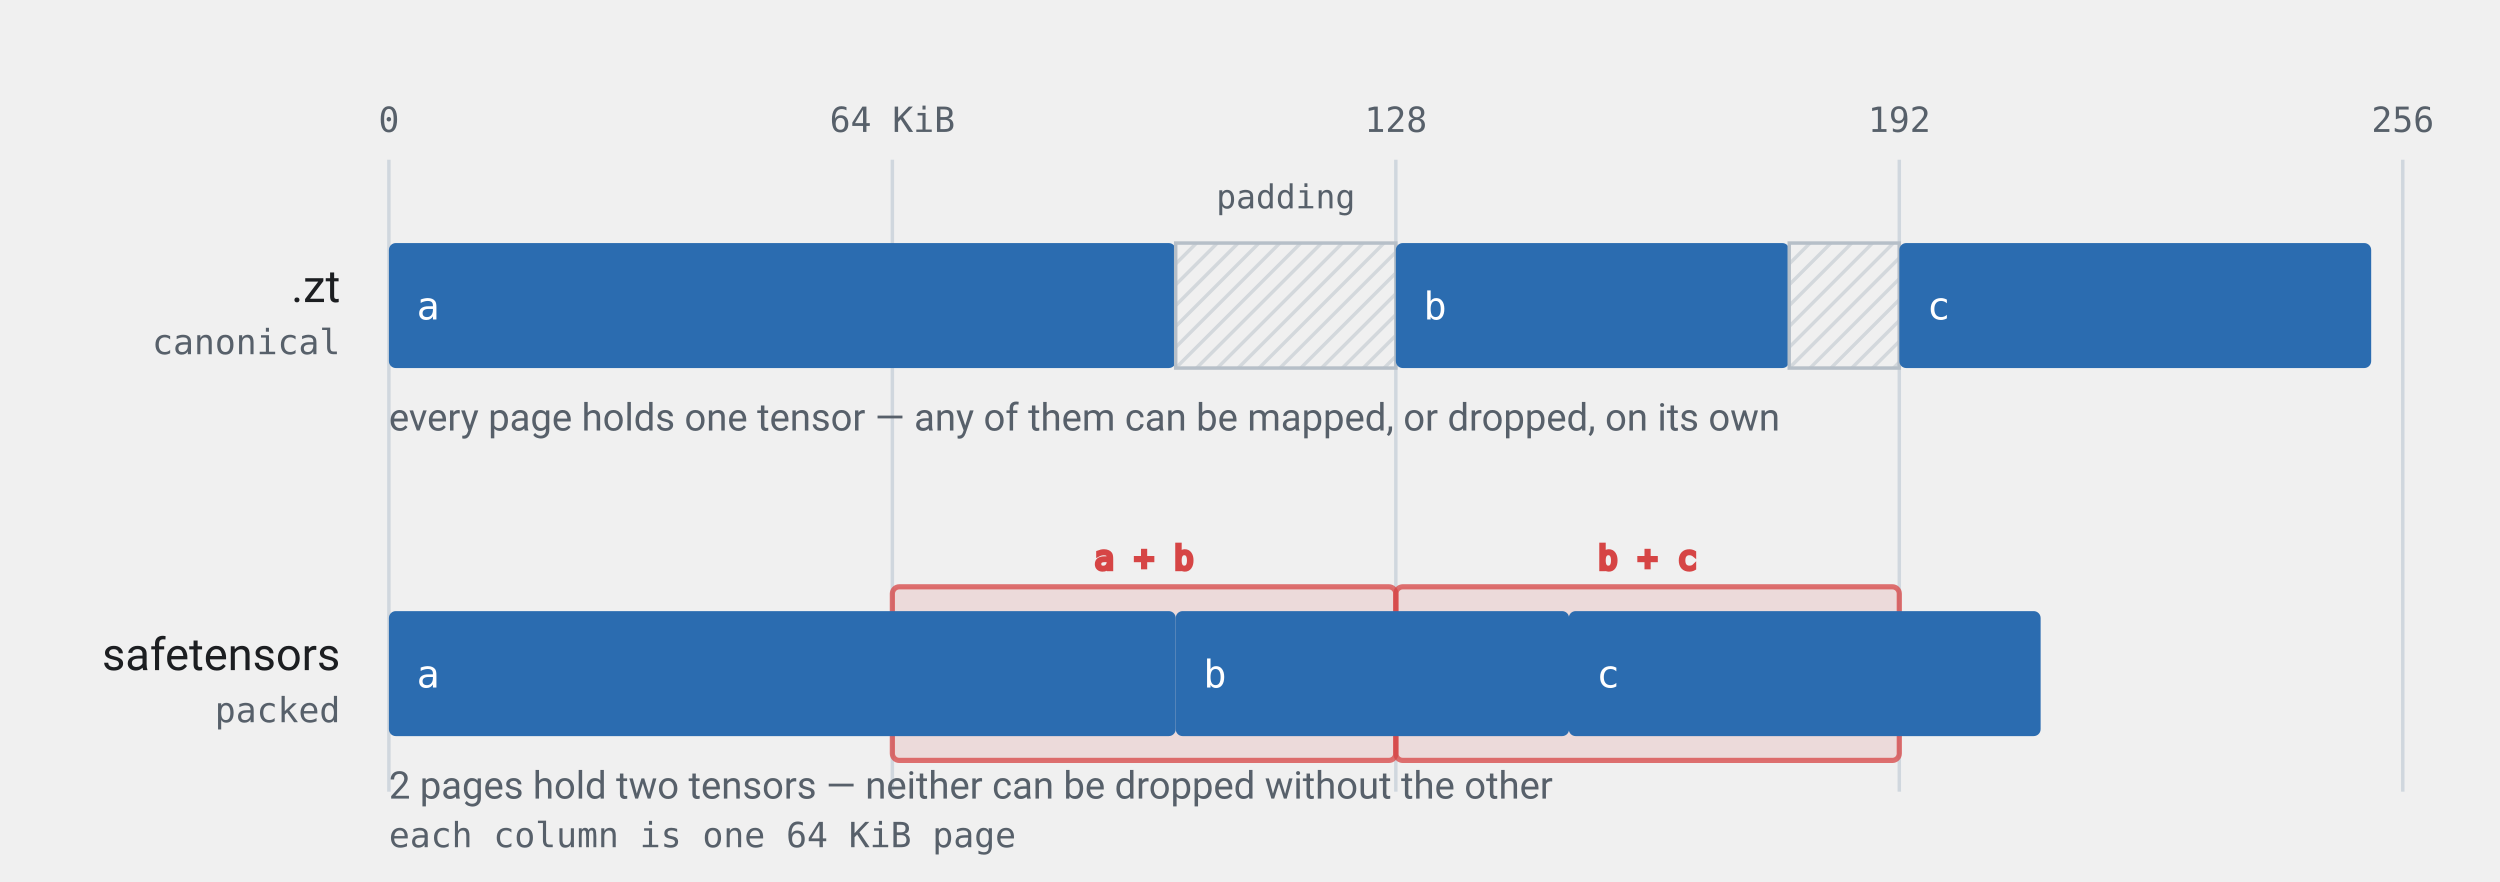
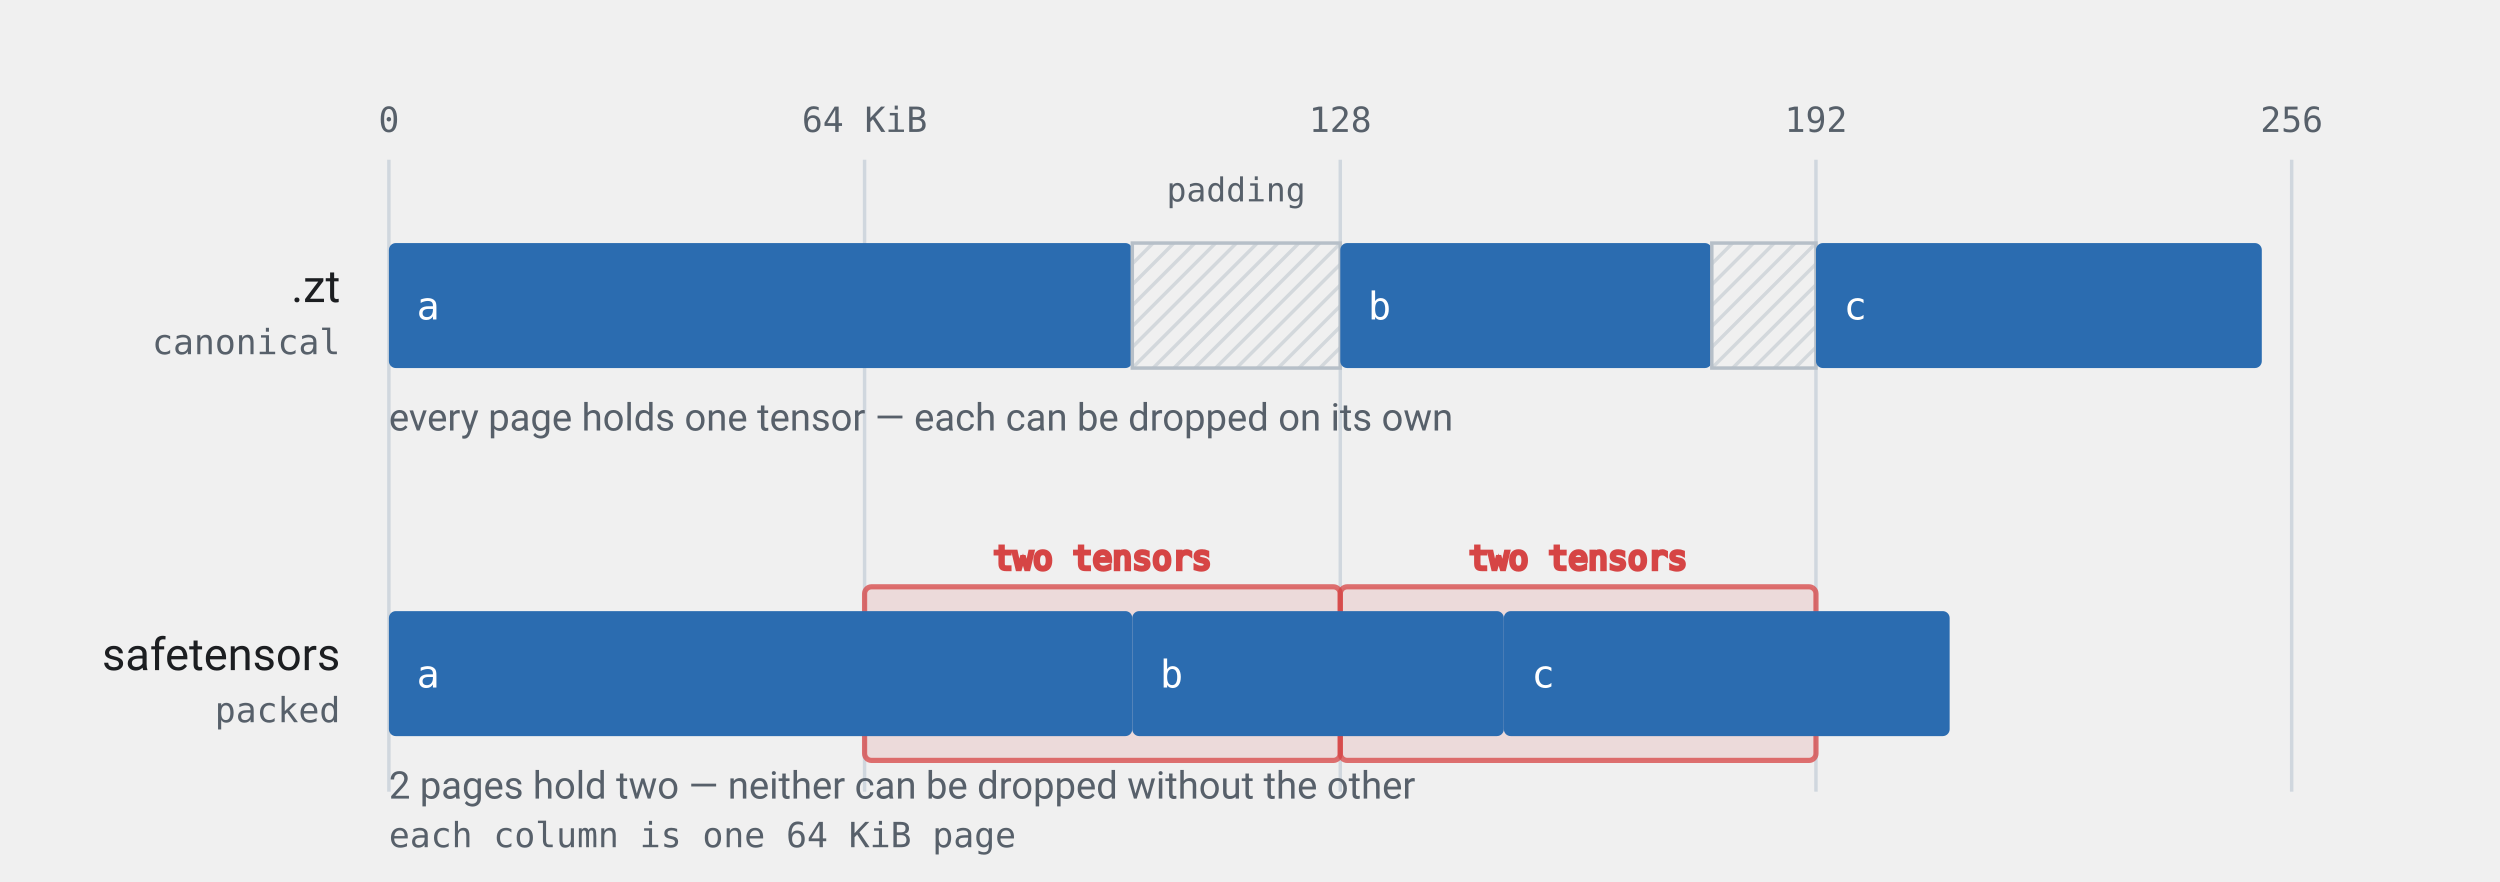
- <svg xmlns="http://www.w3.org/2000/svg" viewBox="0 0 720 254" width="720" height="254" role="img" aria-label="The same three tensors written twice. In canonical .zt each starts on a 64 KiB page boundary and padding fills the rest, so every page holds one tensor. In safetensors they are packed back to back and two pages end up holding two tensors each.">
+ <svg xmlns="http://www.w3.org/2000/svg" viewBox="0 0 720 254" width="720" height="254" role="img" aria-label="The same three tensors written twice. In canonical .zt each starts on a 64 KiB page boundary and every page holds one tensor. In safetensors they are packed back to back and two pages hold two.">
  <style>
    text { font-family: system-ui, -apple-system, "Segoe UI", Roboto, sans-serif; }
    .mono { font-family: ui-monospace, SFMono-Regular, Menlo, Consolas, monospace; }
    .fg { fill: #1c1e21; }
    .dim { fill: #57606a; }
    .rule { stroke: #d0d7de; }
    .edge { stroke: #b6bfc8; }
    .fill-alt { fill: #f6f7f8; }
    .accent { fill: #2b6cb0; }
    .accent-s { stroke: #2b6cb0; }
    .on-accent { fill: #ffffff; }
    .pad { stroke: #b6bfc8; }
    .warn { fill: #d64545; stroke: #d64545; }
    @media (prefers-color-scheme: dark) {
      .fg { fill: #e3e3e3; }
      .dim { fill: #a8a8a8; }
      .rule { stroke: #3a3b3f; }
      .edge { stroke: #4d4e53; }
      .fill-alt { fill: #242526; }
      .accent { fill: #78a9e0; }
      .accent-s { stroke: #78a9e0; }
      .on-accent { fill: #1b1b1d; }
      .pad { stroke: #4d4e53; }
      .warn { fill: #f08a8a; stroke: #f08a8a; }
    }
  </style>
  <line class="rule" x1="112.0" y1="46" x2="112.0" y2="228" stroke-width="1" />
-   <text class="mono dim" x="112.0" y="38" font-size="10" text-anchor="middle">0</text>
-   <line class="rule" x1="257.0" y1="46" x2="257.0" y2="228" stroke-width="1" />
-   <text class="mono dim" x="257.0" y="38" font-size="10" text-anchor="middle">64 KiB</text>
-   <line class="rule" x1="402.0" y1="46" x2="402.0" y2="228" stroke-width="1" />
-   <text class="mono dim" x="402.0" y="38" font-size="10" text-anchor="middle">128</text>
-   <line class="rule" x1="547.0" y1="46" x2="547.0" y2="228" stroke-width="1" />
-   <text class="mono dim" x="547.0" y="38" font-size="10" text-anchor="middle">192</text>
-   <line class="rule" x1="692.0" y1="46" x2="692.0" y2="228" stroke-width="1" />
-   <text class="mono dim" x="692.0" y="38" font-size="10" text-anchor="middle">256</text>
-   <text class="mono dim" x="112.0" y="244" font-size="10">each column is one 64 KiB page</text>
-   <text class="fg" x="98.0" y="87" font-size="13" text-anchor="end">.zt</text>
-   <text class="mono dim" x="98.0" y="102" font-size="10" text-anchor="end">canonical</text>
-   <rect class="accent" x="112.0" y="70" width="226.6" height="36" rx="2" />
-   <text class="mono on-accent" x="120.0" y="92" font-size="11">a</text>
+   <text class="mono dim" x="112.0" y="38.0" font-size="10" text-anchor="middle" xml:space="preserve">0</text>
+   <line class="rule" x1="249.0" y1="46" x2="249.0" y2="228" stroke-width="1" />
+   <text class="mono dim" x="249.0" y="38.0" font-size="10" text-anchor="middle" xml:space="preserve">64 KiB</text>
+   <line class="rule" x1="386.0" y1="46" x2="386.0" y2="228" stroke-width="1" />
+   <text class="mono dim" x="386.0" y="38.0" font-size="10" text-anchor="middle" xml:space="preserve">128</text>
+   <line class="rule" x1="523.0" y1="46" x2="523.0" y2="228" stroke-width="1" />
+   <text class="mono dim" x="523.0" y="38.0" font-size="10" text-anchor="middle" xml:space="preserve">192</text>
+   <line class="rule" x1="660.0" y1="46" x2="660.0" y2="228" stroke-width="1" />
+   <text class="mono dim" x="660.0" y="38.0" font-size="10" text-anchor="middle" xml:space="preserve">256</text>
+   <text class="mono dim" x="112.0" y="244.0" font-size="10" xml:space="preserve">each column is one 64 KiB page</text>
+   <text class="fg" x="98.0" y="87.0" font-size="13" text-anchor="end" xml:space="preserve">.zt</text>
+   <text class="mono dim" x="98.0" y="102.0" font-size="10" text-anchor="end" xml:space="preserve">canonical</text>
+   <rect class="accent" x="112.0" y="70" width="214.1" height="36" rx="2" />
+   <text class="mono on-accent" x="120.0" y="92.0" font-size="11" xml:space="preserve">a</text>
  <clipPath id="c70128">
-     <rect x="338.6" y="70" width="63.4" height="36" />
+     <rect x="326.1" y="70" width="59.9" height="36" />
  </clipPath>
  <g class="pad" stroke-width="1" opacity="0.5" clip-path="url(#c70128)">
-     <line x1="302.6" y1="106" x2="338.6" y2="70" />
-     <line x1="308.6" y1="106" x2="344.6" y2="70" />
-     <line x1="314.6" y1="106" x2="350.6" y2="70" />
-     <line x1="320.6" y1="106" x2="356.6" y2="70" />
-     <line x1="326.6" y1="106" x2="362.6" y2="70" />
-     <line x1="332.6" y1="106" x2="368.6" y2="70" />
-     <line x1="338.6" y1="106" x2="374.6" y2="70" />
-     <line x1="344.6" y1="106" x2="380.6" y2="70" />
-     <line x1="350.6" y1="106" x2="386.6" y2="70" />
-     <line x1="356.6" y1="106" x2="392.6" y2="70" />
-     <line x1="362.6" y1="106" x2="398.6" y2="70" />
-     <line x1="368.6" y1="106" x2="404.6" y2="70" />
-     <line x1="374.6" y1="106" x2="410.6" y2="70" />
-     <line x1="380.6" y1="106" x2="416.6" y2="70" />
-     <line x1="386.6" y1="106" x2="422.6" y2="70" />
-     <line x1="392.6" y1="106" x2="428.6" y2="70" />
-     <line x1="398.6" y1="106" x2="434.6" y2="70" />
-     <line x1="404.6" y1="106" x2="440.6" y2="70" />
-     <line x1="410.6" y1="106" x2="446.6" y2="70" />
-     <line x1="416.6" y1="106" x2="452.6" y2="70" />
-     <line x1="422.6" y1="106" x2="458.6" y2="70" />
-     <line x1="428.6" y1="106" x2="464.6" y2="70" />
-     <line x1="434.6" y1="106" x2="470.6" y2="70" />
+     <line x1="290.1" y1="106" x2="326.1" y2="70" />
+     <line x1="296.1" y1="106" x2="332.1" y2="70" />
+     <line x1="302.1" y1="106" x2="338.1" y2="70" />
+     <line x1="308.1" y1="106" x2="344.1" y2="70" />
+     <line x1="314.1" y1="106" x2="350.1" y2="70" />
+     <line x1="320.1" y1="106" x2="356.1" y2="70" />
+     <line x1="326.1" y1="106" x2="362.1" y2="70" />
+     <line x1="332.1" y1="106" x2="368.1" y2="70" />
+     <line x1="338.1" y1="106" x2="374.1" y2="70" />
+     <line x1="344.1" y1="106" x2="380.1" y2="70" />
+     <line x1="350.1" y1="106" x2="386.1" y2="70" />
+     <line x1="356.1" y1="106" x2="392.1" y2="70" />
+     <line x1="362.1" y1="106" x2="398.1" y2="70" />
+     <line x1="368.1" y1="106" x2="404.1" y2="70" />
+     <line x1="374.1" y1="106" x2="410.1" y2="70" />
+     <line x1="380.1" y1="106" x2="416.1" y2="70" />
+     <line x1="386.1" y1="106" x2="422.1" y2="70" />
+     <line x1="392.1" y1="106" x2="428.1" y2="70" />
+     <line x1="398.1" y1="106" x2="434.1" y2="70" />
+     <line x1="404.1" y1="106" x2="440.1" y2="70" />
+     <line x1="410.1" y1="106" x2="446.1" y2="70" />
+     <line x1="416.1" y1="106" x2="452.1" y2="70" />
  </g>
-   <rect x="338.6" y="70" width="63.4" height="36" fill="none" class="edge" stroke-width="1" />
-   <text class="mono dim" x="370.3" y="60" font-size="9.5" text-anchor="middle">padding</text>
-   <rect class="accent" x="402.0" y="70" width="113.3" height="36" rx="2" />
-   <text class="mono on-accent" x="410.0" y="92" font-size="11">b</text>
+   <rect x="326.1" y="70" width="59.9" height="36" fill="none" class="edge" stroke-width="1" />
+   <text class="mono dim" x="356.0" y="58.0" font-size="9.5" text-anchor="middle" xml:space="preserve">padding</text>
+   <rect class="accent" x="386.0" y="70" width="107.0" height="36" rx="2" />
+   <text class="mono on-accent" x="394.0" y="92.0" font-size="11" xml:space="preserve">b</text>
  <clipPath id="c70192">
-     <rect x="515.3" y="70" width="31.7" height="36" />
+     <rect x="493.0" y="70" width="30.0" height="36" />
  </clipPath>
  <g class="pad" stroke-width="1" opacity="0.5" clip-path="url(#c70192)">
-     <line x1="479.3" y1="106" x2="515.3" y2="70" />
-     <line x1="485.3" y1="106" x2="521.3" y2="70" />
-     <line x1="491.3" y1="106" x2="527.3" y2="70" />
-     <line x1="497.3" y1="106" x2="533.3" y2="70" />
-     <line x1="503.3" y1="106" x2="539.3" y2="70" />
-     <line x1="509.3" y1="106" x2="545.3" y2="70" />
-     <line x1="515.3" y1="106" x2="551.3" y2="70" />
-     <line x1="521.3" y1="106" x2="557.3" y2="70" />
-     <line x1="527.3" y1="106" x2="563.3" y2="70" />
-     <line x1="533.3" y1="106" x2="569.3" y2="70" />
-     <line x1="539.3" y1="106" x2="575.3" y2="70" />
-     <line x1="545.3" y1="106" x2="581.3" y2="70" />
-     <line x1="551.3" y1="106" x2="587.3" y2="70" />
-     <line x1="557.3" y1="106" x2="593.3" y2="70" />
-     <line x1="563.3" y1="106" x2="599.3" y2="70" />
-     <line x1="569.3" y1="106" x2="605.3" y2="70" />
-     <line x1="575.3" y1="106" x2="611.3" y2="70" />
-     <line x1="581.3" y1="106" x2="617.3" y2="70" />
+     <line x1="457.0" y1="106" x2="493.0" y2="70" />
+     <line x1="463.0" y1="106" x2="499.0" y2="70" />
+     <line x1="469.0" y1="106" x2="505.0" y2="70" />
+     <line x1="475.0" y1="106" x2="511.0" y2="70" />
+     <line x1="481.0" y1="106" x2="517.0" y2="70" />
+     <line x1="487.0" y1="106" x2="523.0" y2="70" />
+     <line x1="493.0" y1="106" x2="529.0" y2="70" />
+     <line x1="499.0" y1="106" x2="535.0" y2="70" />
+     <line x1="505.0" y1="106" x2="541.0" y2="70" />
+     <line x1="511.0" y1="106" x2="547.0" y2="70" />
+     <line x1="517.0" y1="106" x2="553.0" y2="70" />
+     <line x1="523.0" y1="106" x2="559.0" y2="70" />
+     <line x1="529.0" y1="106" x2="565.0" y2="70" />
+     <line x1="535.0" y1="106" x2="571.0" y2="70" />
+     <line x1="541.0" y1="106" x2="577.0" y2="70" />
+     <line x1="547.0" y1="106" x2="583.0" y2="70" />
+     <line x1="553.0" y1="106" x2="589.0" y2="70" />
  </g>
-   <rect x="515.3" y="70" width="31.7" height="36" fill="none" class="edge" stroke-width="1" />
-   <rect class="accent" x="547.0" y="70" width="135.9" height="36" rx="2" />
-   <text class="mono on-accent" x="555.0" y="92" font-size="11">c</text>
-   <text class="dim" x="112.0" y="124" font-size="11">every page holds one tensor — any of them can be mapped, or dropped, on its own</text>
-   <text class="fg" x="98.0" y="193" font-size="13" text-anchor="end">safetensors</text>
-   <text class="mono dim" x="98.0" y="208" font-size="10" text-anchor="end">packed</text>
-   <rect class="warn" x="257.0" y="169" width="145.0" height="50" rx="2" fill-opacity="0.13" stroke-width="1.5" stroke-opacity="0.75" />
-   <rect class="warn" x="402.0" y="169" width="145.0" height="50" rx="2" fill-opacity="0.13" stroke-width="1.5" stroke-opacity="0.75" />
-   <rect class="accent" x="112.0" y="176" width="226.6" height="36" rx="2" />
-   <text class="mono on-accent" x="120.0" y="198" font-size="11">a</text>
-   <rect class="accent" x="338.6" y="176" width="113.3" height="36" rx="2" />
-   <text class="mono on-accent" x="346.6" y="198" font-size="11">b</text>
-   <rect class="accent" x="451.8" y="176" width="135.9" height="36" rx="2" />
-   <text class="mono on-accent" x="459.8" y="198" font-size="11">c</text>
-   <text class="mono warn" x="329.5" y="164" font-size="9.5" text-anchor="middle" stroke="none">a + b</text>
-   <text class="mono warn" x="474.5" y="164" font-size="9.5" text-anchor="middle" stroke="none">b + c</text>
-   <text class="dim" x="112.0" y="230" font-size="11">2 pages hold two tensors — neither can be dropped without the other</text>
+   <rect x="493.0" y="70" width="30.0" height="36" fill="none" class="edge" stroke-width="1" />
+   <rect class="accent" x="523.0" y="70" width="128.4" height="36" rx="2" />
+   <text class="mono on-accent" x="531.0" y="92.0" font-size="11" xml:space="preserve">c</text>
+   <text class="dim" x="112.0" y="124.0" font-size="11" xml:space="preserve">every page holds one tensor — each can be dropped on its own</text>
+   <text class="fg" x="98.0" y="193.0" font-size="13" text-anchor="end" xml:space="preserve">safetensors</text>
+   <text class="mono dim" x="98.0" y="208.0" font-size="10" text-anchor="end" xml:space="preserve">packed</text>
+   <rect class="warn" x="249.0" y="169" width="137.0" height="50" rx="2" fill-opacity="0.13" stroke-width="1.5" stroke-opacity="0.75" />
+   <text class="mono warn" x="317.5" y="164.0" font-size="9.5" text-anchor="middle" xml:space="preserve">two tensors</text>
+   <rect class="warn" x="386.0" y="169" width="137.0" height="50" rx="2" fill-opacity="0.13" stroke-width="1.5" stroke-opacity="0.75" />
+   <text class="mono warn" x="454.5" y="164.0" font-size="9.5" text-anchor="middle" xml:space="preserve">two tensors</text>
+   <rect class="accent" x="112.0" y="176" width="214.1" height="36" rx="2" />
+   <text class="mono on-accent" x="120.0" y="198.0" font-size="11" xml:space="preserve">a</text>
+   <rect class="accent" x="326.1" y="176" width="107.0" height="36" rx="2" />
+   <text class="mono on-accent" x="334.1" y="198.0" font-size="11" xml:space="preserve">b</text>
+   <rect class="accent" x="433.1" y="176" width="128.4" height="36" rx="2" />
+   <text class="mono on-accent" x="441.1" y="198.0" font-size="11" xml:space="preserve">c</text>
+   <text class="dim" x="112.0" y="230.0" font-size="11" xml:space="preserve">2 pages hold two — neither can be dropped without the other</text>
</svg>
